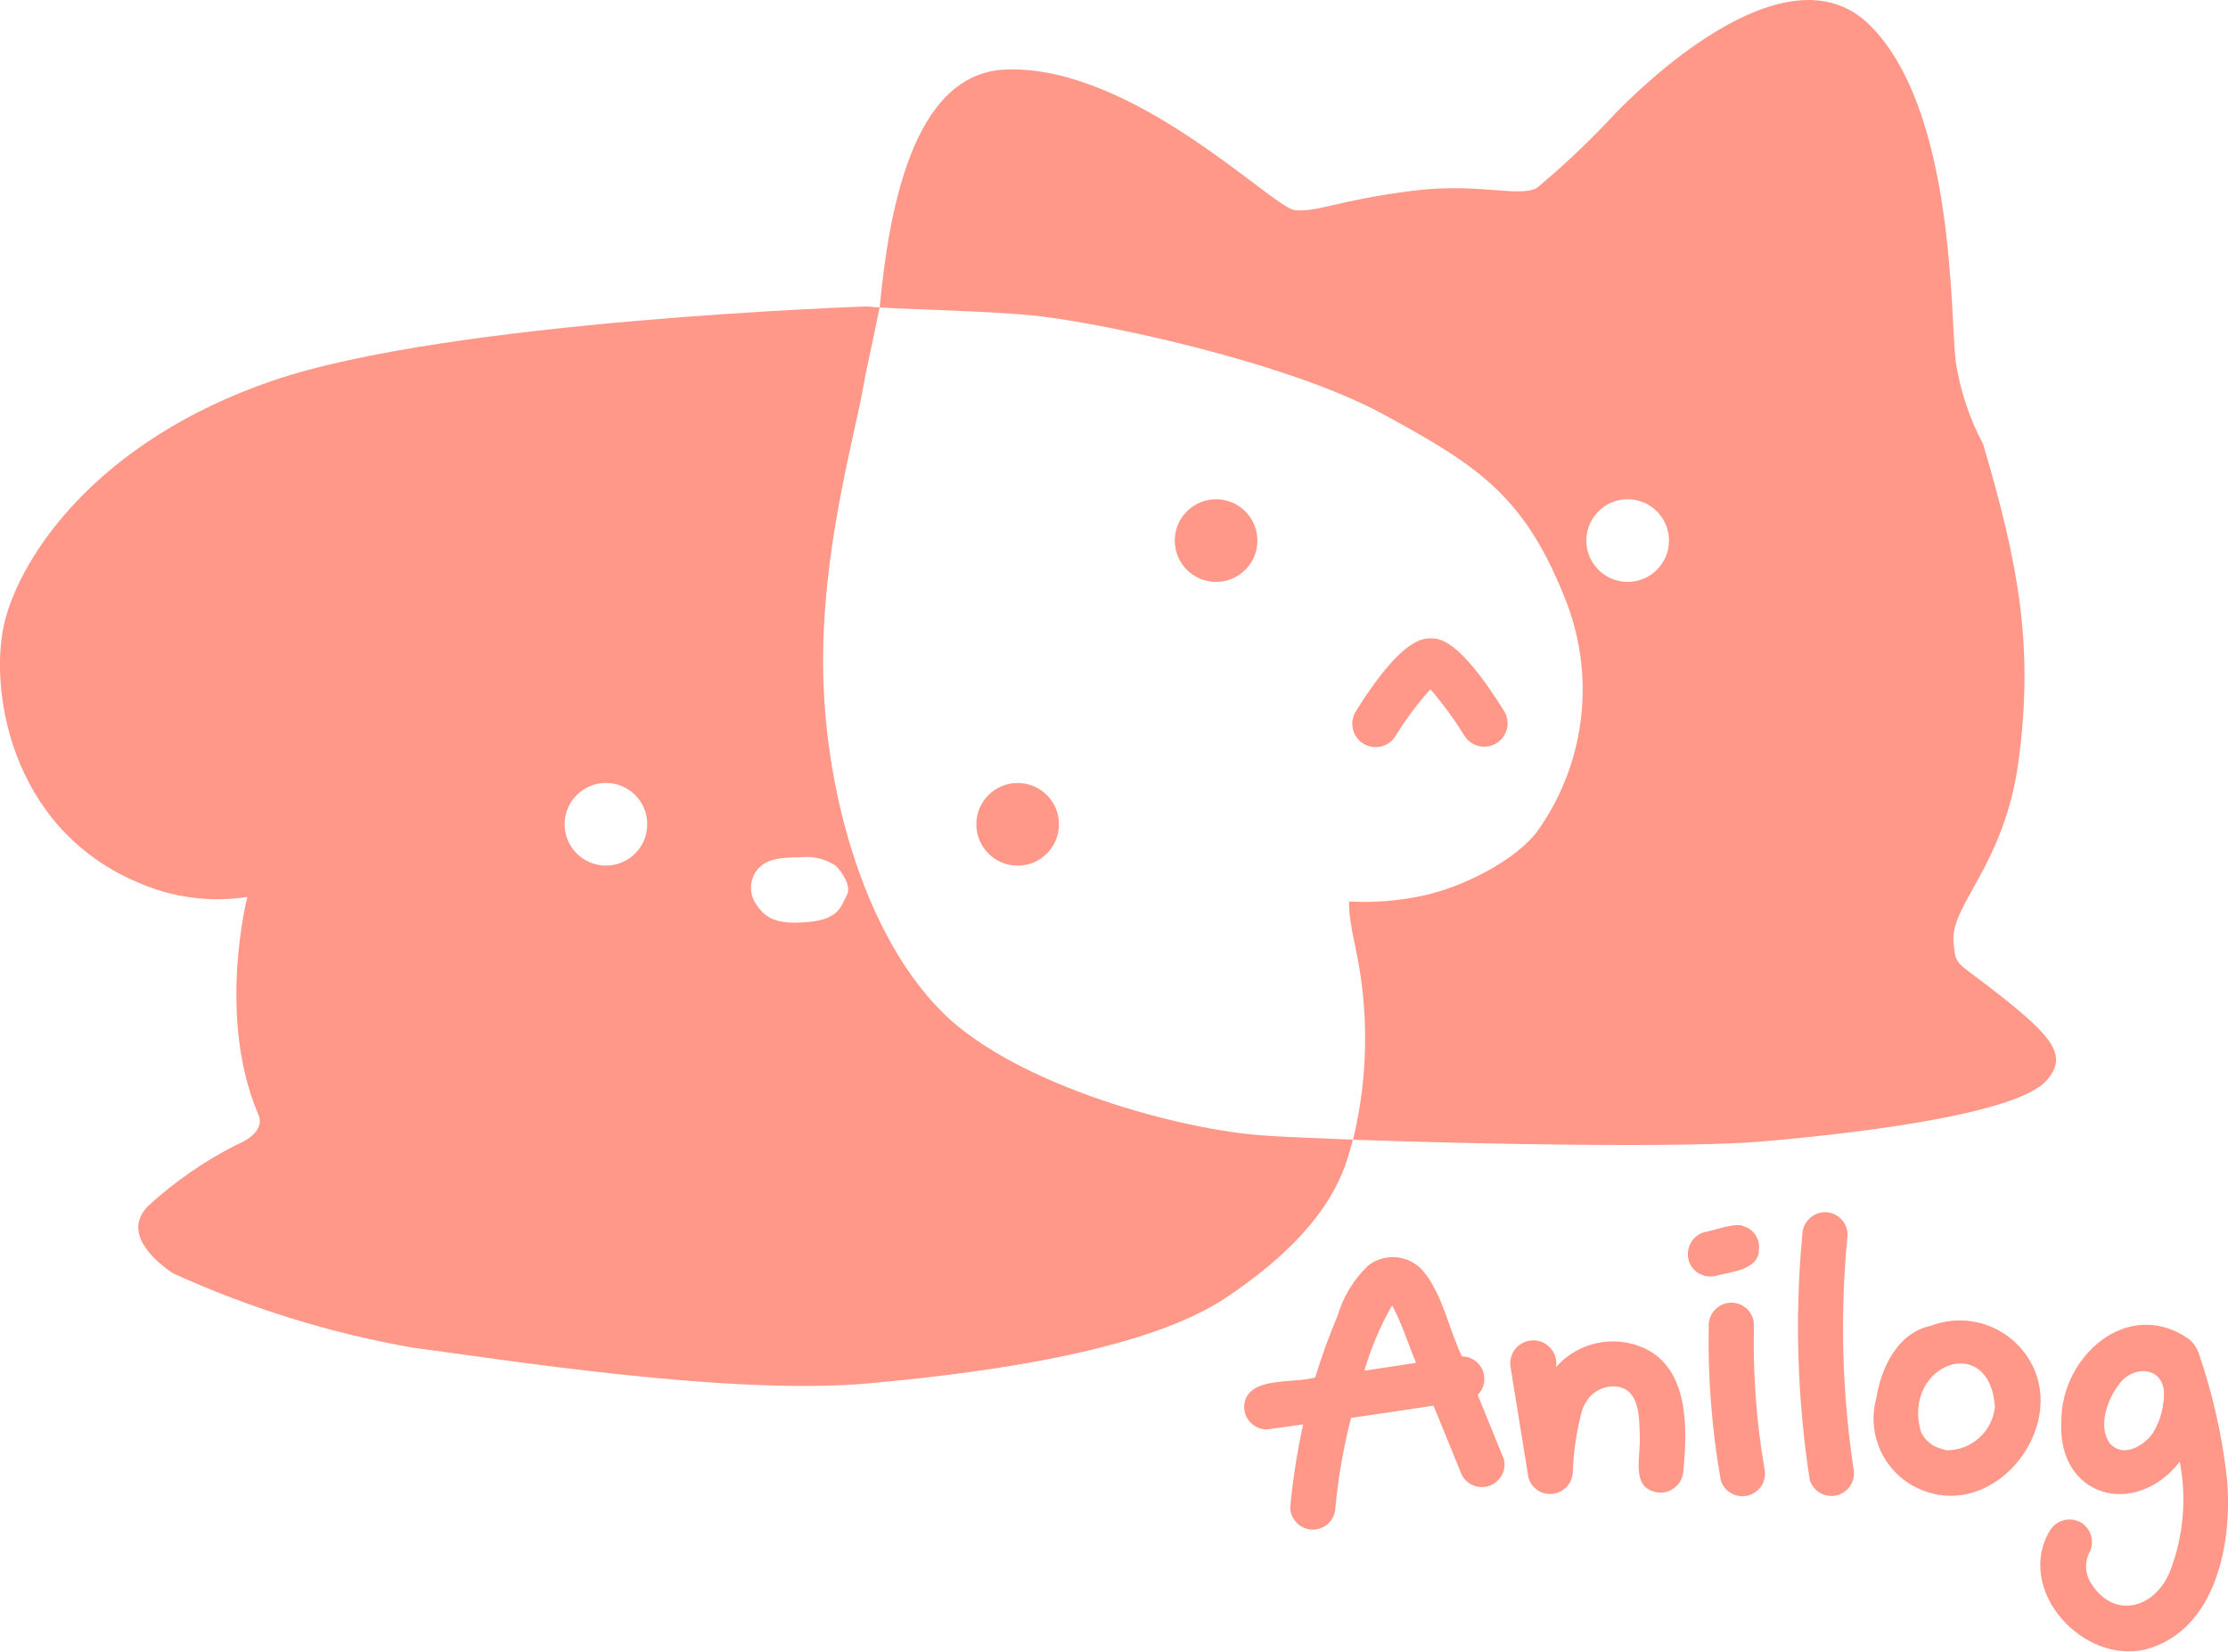
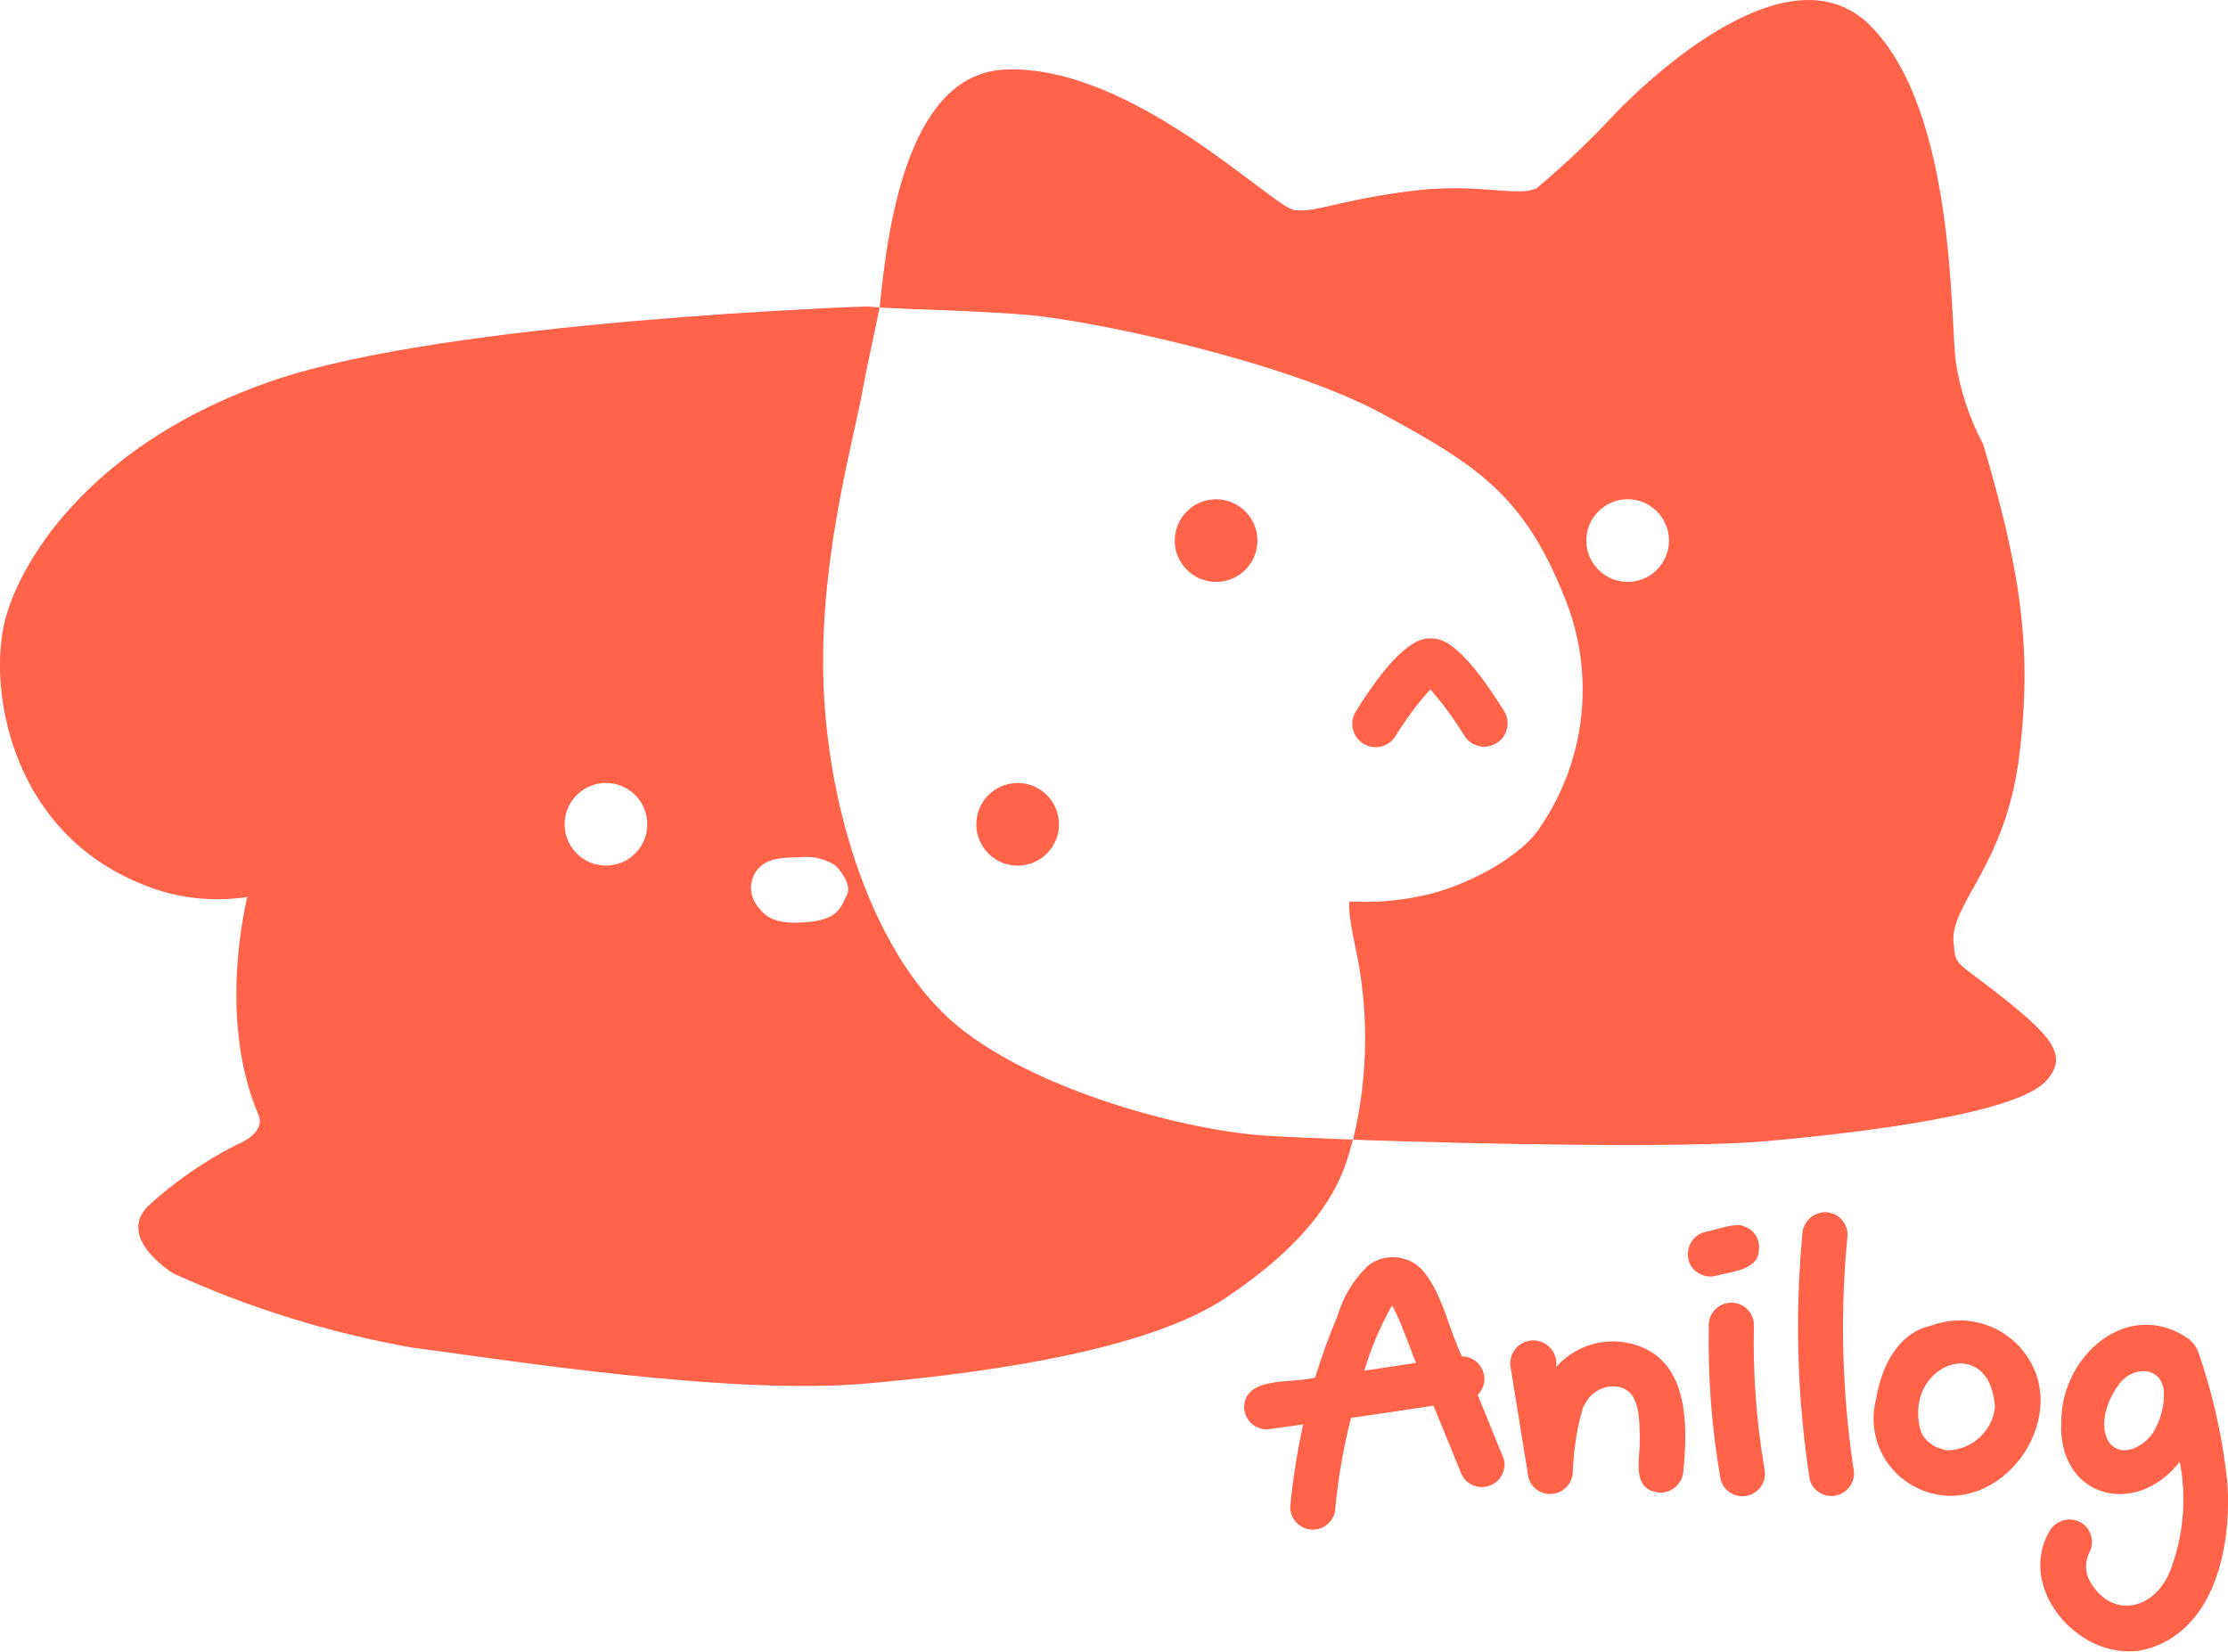
<svg xmlns="http://www.w3.org/2000/svg" width="121.399" height="90" viewBox="0 0 121.399 90">
  <defs>
    <clipPath id="clip-path">
-       <rect id="사각형_1069" data-name="사각형 1069" width="112.028" height="75.533" fill="#ff9888" />
+       <rect id="사각형_1069" data-name="사각형 1069" width="112.028" height="75.533" fill="#ff634a" />
    </clipPath>
    <clipPath id="clip-path-2">
-       <rect id="사각형_1070" data-name="사각형 1070" width="53.612" height="23.94" fill="#ff9888" />
+       <rect id="사각형_1070" data-name="사각형 1070" width="53.612" height="23.94" fill="#ff634a" />
    </clipPath>
  </defs>
-   <g id="그룹_7897" data-name="그룹 7897" transform="translate(-218 -514)">
+   <g id="그룹_4868" data-name="그룹 4868" transform="translate(-218 -514)">
    <g id="그룹_4865" data-name="그룹 4865" transform="translate(218 514)">
      <g id="그룹_4864" data-name="그룹 4864" clip-path="url(#clip-path)">
-         <path id="패스_1462" data-name="패스 1462" d="M447.018,54.23c-2.452-1.936-2.39-1.519-2.513-2.88-.189-2.074,2.814-4.176,3.564-10.031.786-6.134,0-10.508-1.952-17.113a14.052,14.052,0,0,1-1.492-4.5c-.309-2.4-.009-13.661-4.663-18.315S427.052,5.2,426.152,6.1a45.684,45.684,0,0,1-4.353,4.147c-1.012.531-3.152-.3-6.755.15-4.09.511-5.254,1.2-6.455,1.051s-8.857-7.956-15.762-7.656c-5.1.222-6.348,7.878-6.836,12.964,1.816.114,5.559.186,8.091.411,3.646.324,14.057,2.537,19.311,5.39s7.806,4.5,10.058,10.358A13.3,13.3,0,0,1,421.83,45.3c-1.169,1.573-4.085,3.08-6.337,3.531a15.039,15.039,0,0,1-3.9.3s-.15.3.3,2.4a23.507,23.507,0,0,1-.107,10.581c6.981.25,18.152.454,22.316.094,5.412-.467,13.859-1.507,15.47-3.32,1.2-1.351.3-2.4-2.552-4.654M426.752,31.713A2.252,2.252,0,1,1,429,29.461a2.252,2.252,0,0,1-2.252,2.252" transform="translate(-338.06 -0.001)" fill="#ff9888" />
-         <path id="패스_1463" data-name="패스 1463" d="M51.313,172.923c-4.053-4.053-6.3-11.559-6.455-18.314s1.75-13.144,2.2-15.846c.118-.708.45-2.139.871-4.216-.268-.017-.5-.035-.669-.054,0,0-22.818.751-32.425,4.053S1.175,148.09.272,151.607s.168,11.262,7.206,14.261a10.719,10.719,0,0,0,6,.807s-1.686,6.525.6,11.859c.45,1.051-1.2,1.651-1.2,1.651a21.539,21.539,0,0,0-4.808,3.332c-1.469,1.489.455,3.066,1.355,3.667a54.1,54.1,0,0,0,13.06,4.053c4.654.6,17.142,2.627,24.769,1.951s15.513-1.993,19.515-4.654c3.3-2.2,5.615-4.593,6.56-7.326.139-.4.269-.842.388-1.309-2.09-.075-3.809-.154-4.847-.223-4.5-.3-13.511-2.7-17.564-6.755m-18.289-7.956a2.252,2.252,0,1,1,2.252-2.252,2.252,2.252,0,0,1-2.252,2.252m13.11,1.651c-.3.525-.375,1.276-2.1,1.426s-2.294-.21-2.777-.9a1.59,1.59,0,0,1,.075-2.027c.45-.45.976-.6,2.252-.6a2.9,2.9,0,0,1,1.951.45c.356.356.9,1.126.6,1.651" transform="translate(0 -117.793)" fill="#ff9888" />
-         <path id="패스_1464" data-name="패스 1464" d="M517.748,219.12A2.252,2.252,0,1,0,520,221.372a2.252,2.252,0,0,0-2.252-2.252" transform="translate(-451.486 -191.911)" fill="#ff9888" />
-         <path id="패스_1465" data-name="패스 1465" d="M430.7,343.642a2.252,2.252,0,1,0,2.252,2.252,2.252,2.252,0,0,0-2.252-2.252" transform="translate(-375.25 -300.971)" fill="#ff9888" />
-         <path id="패스_1466" data-name="패스 1466" d="M593.973,285.916a1.276,1.276,0,0,0,1.756-.408,17.513,17.513,0,0,1,1.9-2.553,19.09,19.09,0,0,1,1.867,2.552,1.275,1.275,0,0,0,2.165-1.346c-2.474-3.979-3.549-3.979-4.008-3.979-.44,0-1.609,0-4.086,3.979a1.275,1.275,0,0,0,.408,1.755" transform="translate(-519.692 -245.391)" fill="#ff9888" />
+         <path id="패스_1462" data-name="패스 1462" d="M447.018,54.23c-2.452-1.936-2.39-1.519-2.513-2.88-.189-2.074,2.814-4.176,3.564-10.031.786-6.134,0-10.508-1.952-17.113a14.052,14.052,0,0,1-1.492-4.5c-.309-2.4-.009-13.661-4.663-18.315S427.052,5.2,426.152,6.1a45.684,45.684,0,0,1-4.353,4.147c-1.012.531-3.152-.3-6.755.15-4.09.511-5.254,1.2-6.455,1.051s-8.857-7.956-15.762-7.656c-5.1.222-6.348,7.878-6.836,12.964,1.816.114,5.559.186,8.091.411,3.646.324,14.057,2.537,19.311,5.39s7.806,4.5,10.058,10.358A13.3,13.3,0,0,1,421.83,45.3c-1.169,1.573-4.085,3.08-6.337,3.531a15.039,15.039,0,0,1-3.9.3s-.15.3.3,2.4a23.507,23.507,0,0,1-.107,10.581c6.981.25,18.152.454,22.316.094,5.412-.467,13.859-1.507,15.47-3.32,1.2-1.351.3-2.4-2.552-4.654M426.752,31.713A2.252,2.252,0,1,1,429,29.461a2.252,2.252,0,0,1-2.252,2.252" transform="translate(-338.06 -0.001)" fill="#ff634a" />
+         <path id="패스_1463" data-name="패스 1463" d="M51.313,172.923c-4.053-4.053-6.3-11.559-6.455-18.314s1.75-13.144,2.2-15.846c.118-.708.45-2.139.871-4.216-.268-.017-.5-.035-.669-.054,0,0-22.818.751-32.425,4.053S1.175,148.09.272,151.607s.168,11.262,7.206,14.261a10.719,10.719,0,0,0,6,.807s-1.686,6.525.6,11.859c.45,1.051-1.2,1.651-1.2,1.651a21.539,21.539,0,0,0-4.808,3.332c-1.469,1.489.455,3.066,1.355,3.667a54.1,54.1,0,0,0,13.06,4.053c4.654.6,17.142,2.627,24.769,1.951s15.513-1.993,19.515-4.654c3.3-2.2,5.615-4.593,6.56-7.326.139-.4.269-.842.388-1.309-2.09-.075-3.809-.154-4.847-.223-4.5-.3-13.511-2.7-17.564-6.755m-18.289-7.956a2.252,2.252,0,1,1,2.252-2.252,2.252,2.252,0,0,1-2.252,2.252m13.11,1.651c-.3.525-.375,1.276-2.1,1.426s-2.294-.21-2.777-.9a1.59,1.59,0,0,1,.075-2.027c.45-.45.976-.6,2.252-.6a2.9,2.9,0,0,1,1.951.45c.356.356.9,1.126.6,1.651" transform="translate(0 -117.793)" fill="#ff634a" />
+         <path id="패스_1464" data-name="패스 1464" d="M517.748,219.12A2.252,2.252,0,1,0,520,221.372a2.252,2.252,0,0,0-2.252-2.252" transform="translate(-451.486 -191.911)" fill="#ff634a" />
+         <path id="패스_1465" data-name="패스 1465" d="M430.7,343.642a2.252,2.252,0,1,0,2.252,2.252,2.252,2.252,0,0,0-2.252-2.252" transform="translate(-375.25 -300.971)" fill="#ff634a" />
+         <path id="패스_1466" data-name="패스 1466" d="M593.973,285.916a1.276,1.276,0,0,0,1.756-.408,17.513,17.513,0,0,1,1.9-2.553,19.09,19.09,0,0,1,1.867,2.552,1.275,1.275,0,0,0,2.165-1.346c-2.474-3.979-3.549-3.979-4.008-3.979-.44,0-1.609,0-4.086,3.979a1.275,1.275,0,0,0,.408,1.755" transform="translate(-519.692 -245.391)" fill="#ff634a" />
      </g>
    </g>
    <g id="그룹_4867" data-name="그룹 4867" transform="translate(285.788 580.06)">
      <g id="그룹_4866" data-name="그룹 4866" transform="translate(0 0)" clip-path="url(#clip-path-2)">
-         <path id="패스_1467" data-name="패스 1467" d="M12.727,11.985a1.226,1.226,0,0,0-.855-2.1c-.732-1.507-1.04-3.371-2.131-4.674a2.193,2.193,0,0,0-2.98-.278A6.2,6.2,0,0,0,5.094,7.67a33.955,33.955,0,0,0-1.22,3.364c-1.193.353-3.8-.112-3.873,1.6a1.239,1.239,0,0,0,1.232,1.232c.665-.088,1.323-.183,1.986-.273a37.444,37.444,0,0,0-.706,4.5,1.232,1.232,0,0,0,2.464,0,32.094,32.094,0,0,1,.85-4.858q2.249-.319,4.494-.667l1.458,3.572a1.233,1.233,0,0,0,2.376-.655q-.714-1.748-1.427-3.5M8,7.216a.8.8,0,0,1,.073-.1C8.6,8.1,8.94,9.2,9.37,10.235c-.938.143-1.877.291-2.817.427A16.853,16.853,0,0,1,8,7.216" transform="translate(0 -2.025)" fill="#ff9888" />
-         <path id="패스_1468" data-name="패스 1468" d="M30.708,15.964a1.727,1.727,0,0,1,1.729-.665c1.161.284,1.067,1.862,1.105,2.824.024,1.124-.523,2.829,1.142,2.934a1.265,1.265,0,0,0,1.232-1.233c.22-2.263.309-5.537-2.156-6.652a4.13,4.13,0,0,0-4.782,1.035,1.258,1.258,0,1,0-2.467.095q.481,2.965.961,5.932a1.22,1.22,0,0,0,1.352.882,1.243,1.243,0,0,0,1.067-1.21,14.433,14.433,0,0,1,.539-3.456,4.236,4.236,0,0,1,.277-.487" transform="translate(-11.978 -5.769)" fill="#ff9888" />
-         <path id="패스_1469" data-name="패스 1469" d="M48.676,10.236a1.232,1.232,0,0,0-2.464,0,43.853,43.853,0,0,0,.655,8.45,1.233,1.233,0,0,0,2.376-.655,40.568,40.568,0,0,1-.567-7.795" transform="translate(-20.894 -4.072)" fill="#ff9888" />
-         <path id="패스_1470" data-name="패스 1470" d="M45.682,4.045c.761-.215,2.279-.3,2.32-1.369a1.2,1.2,0,0,0-.587-1.228l-.294-.124c-.45-.169-1.638.276-2.093.346a1.227,1.227,0,0,0-.882,1.024,1.2,1.2,0,0,0,.588,1.228l.295.124a1.248,1.248,0,0,0,.654,0" transform="translate(-19.954 -0.581)" fill="#ff9888" />
-         <path id="패스_1471" data-name="패스 1471" d="M57.8,1.232A1.24,1.24,0,0,0,56.564,0a1.258,1.258,0,0,0-1.232,1.232A54.347,54.347,0,0,0,55.74,14.6a1.233,1.233,0,0,0,2.376-.655A51.824,51.824,0,0,1,57.8,1.232" transform="translate(-24.916 0)" fill="#ff9888" />
-         <path id="패스_1472" data-name="패스 1472" d="M65.744,11.064h0c-1.806.385-2.7,2.284-2.964,3.945A4.2,4.2,0,0,0,65.49,20.1c4.051,1.377,7.866-3.83,5.529-7.335a4.42,4.42,0,0,0-5.275-1.7m3.5,4.438A2.644,2.644,0,0,1,66.6,17.849a4.875,4.875,0,0,1-.468-.145,1.652,1.652,0,0,1-.924-.876c-1.047-3.653,3.758-5.493,4.037-1.326" transform="translate(-28.332 -4.871)" fill="#ff9888" />
-         <path id="패스_1473" data-name="패스 1473" d="M89.364,19.589A31.477,31.477,0,0,0,87.8,12.675a1.7,1.7,0,0,0-.566-.738c-3.3-2.231-6.893.983-6.893,4.5-.246,4.146,4,5.355,6.453,2.229a10.865,10.865,0,0,1-.537,5.986c-.857,2.082-3.15,2.625-4.363.526a1.678,1.678,0,0,1-.048-1.52,1.243,1.243,0,0,0-.442-1.686,1.257,1.257,0,0,0-1.686.442c-1.923,3.219,1.789,7.323,5.235,6.473,3.841-1.038,4.727-5.858,4.413-9.3M85.34,17.081c-.359.569-1.573,1.492-2.378.56-.646-.963-.081-2.409.514-3.183.655-.974,2.264-1.074,2.45.311a4.019,4.019,0,0,1-.586,2.312Z" transform="translate(-35.811 -5.064)" fill="#ff9888" />
+         <path id="패스_1467" data-name="패스 1467" d="M12.727,11.985a1.226,1.226,0,0,0-.855-2.1c-.732-1.507-1.04-3.371-2.131-4.674a2.193,2.193,0,0,0-2.98-.278A6.2,6.2,0,0,0,5.094,7.67a33.955,33.955,0,0,0-1.22,3.364c-1.193.353-3.8-.112-3.873,1.6a1.239,1.239,0,0,0,1.232,1.232c.665-.088,1.323-.183,1.986-.273a37.444,37.444,0,0,0-.706,4.5,1.232,1.232,0,0,0,2.464,0,32.094,32.094,0,0,1,.85-4.858q2.249-.319,4.494-.667l1.458,3.572a1.233,1.233,0,0,0,2.376-.655q-.714-1.748-1.427-3.5M8,7.216a.8.8,0,0,1,.073-.1C8.6,8.1,8.94,9.2,9.37,10.235c-.938.143-1.877.291-2.817.427A16.853,16.853,0,0,1,8,7.216" transform="translate(0 -2.025)" fill="#ff634a" />
+         <path id="패스_1468" data-name="패스 1468" d="M30.708,15.964a1.727,1.727,0,0,1,1.729-.665c1.161.284,1.067,1.862,1.105,2.824.024,1.124-.523,2.829,1.142,2.934a1.265,1.265,0,0,0,1.232-1.233c.22-2.263.309-5.537-2.156-6.652a4.13,4.13,0,0,0-4.782,1.035,1.258,1.258,0,1,0-2.467.095q.481,2.965.961,5.932a1.22,1.22,0,0,0,1.352.882,1.243,1.243,0,0,0,1.067-1.21,14.433,14.433,0,0,1,.539-3.456,4.236,4.236,0,0,1,.277-.487" transform="translate(-11.978 -5.769)" fill="#ff634a" />
+         <path id="패스_1469" data-name="패스 1469" d="M48.676,10.236a1.232,1.232,0,0,0-2.464,0,43.853,43.853,0,0,0,.655,8.45,1.233,1.233,0,0,0,2.376-.655,40.568,40.568,0,0,1-.567-7.795" transform="translate(-20.894 -4.072)" fill="#ff634a" />
+         <path id="패스_1470" data-name="패스 1470" d="M45.682,4.045c.761-.215,2.279-.3,2.32-1.369a1.2,1.2,0,0,0-.587-1.228l-.294-.124c-.45-.169-1.638.276-2.093.346a1.227,1.227,0,0,0-.882,1.024,1.2,1.2,0,0,0,.588,1.228l.295.124a1.248,1.248,0,0,0,.654,0" transform="translate(-19.954 -0.581)" fill="#ff634a" />
+         <path id="패스_1471" data-name="패스 1471" d="M57.8,1.232A1.24,1.24,0,0,0,56.564,0a1.258,1.258,0,0,0-1.232,1.232A54.347,54.347,0,0,0,55.74,14.6a1.233,1.233,0,0,0,2.376-.655A51.824,51.824,0,0,1,57.8,1.232" transform="translate(-24.916 0)" fill="#ff634a" />
+         <path id="패스_1472" data-name="패스 1472" d="M65.744,11.064h0c-1.806.385-2.7,2.284-2.964,3.945A4.2,4.2,0,0,0,65.49,20.1c4.051,1.377,7.866-3.83,5.529-7.335a4.42,4.42,0,0,0-5.275-1.7m3.5,4.438A2.644,2.644,0,0,1,66.6,17.849a4.875,4.875,0,0,1-.468-.145,1.652,1.652,0,0,1-.924-.876c-1.047-3.653,3.758-5.493,4.037-1.326" transform="translate(-28.332 -4.871)" fill="#ff634a" />
+         <path id="패스_1473" data-name="패스 1473" d="M89.364,19.589A31.477,31.477,0,0,0,87.8,12.675a1.7,1.7,0,0,0-.566-.738c-3.3-2.231-6.893.983-6.893,4.5-.246,4.146,4,5.355,6.453,2.229a10.865,10.865,0,0,1-.537,5.986c-.857,2.082-3.15,2.625-4.363.526a1.678,1.678,0,0,1-.048-1.52,1.243,1.243,0,0,0-.442-1.686,1.257,1.257,0,0,0-1.686.442c-1.923,3.219,1.789,7.323,5.235,6.473,3.841-1.038,4.727-5.858,4.413-9.3M85.34,17.081c-.359.569-1.573,1.492-2.378.56-.646-.963-.081-2.409.514-3.183.655-.974,2.264-1.074,2.45.311a4.019,4.019,0,0,1-.586,2.312Z" transform="translate(-35.811 -5.064)" fill="#ff634a" />
      </g>
    </g>
  </g>
</svg>
